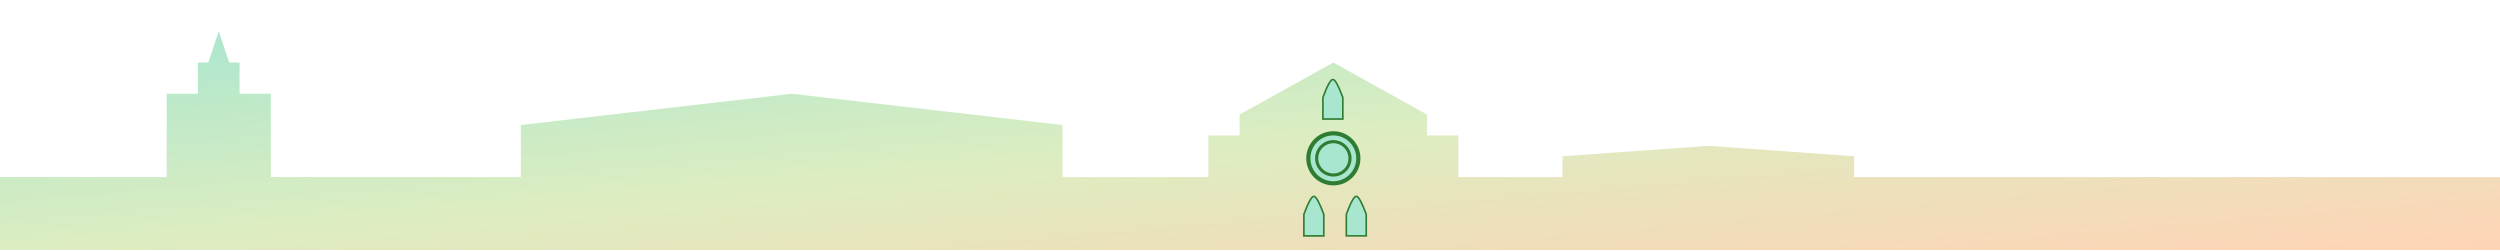
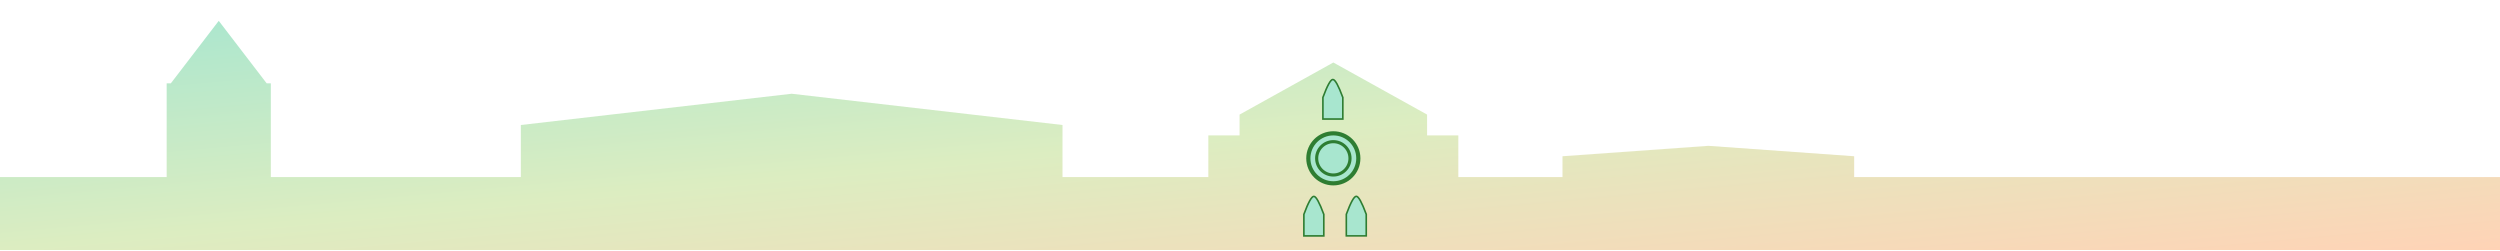
<svg xmlns="http://www.w3.org/2000/svg" class="church-outline" viewBox="0 0 1200 120" preserveAspectRatio="xMidYMax meet" version="1.1" id="svg4">
  <defs id="defs3">
    <linearGradient id="bgGradient" x1="0%" y1="0%" x2="100%" y2="100%">
      <stop offset="0%" style="stop-color:#a8e6cf;stop-opacity:1" id="stop1" />
      <stop offset="50%" style="stop-color:#dcedc1;stop-opacity:1" id="stop2" />
      <stop offset="100%" style="stop-color:#ffd3b6;stop-opacity:1" id="stop3" />
    </linearGradient>
  </defs>
-   <path d="M 0 120     L 0 85     L 80 85     L 80 45     L 95 45     L 95 30     L 100 30     L 105 15     L 110 30     L 115 30     L 115 45     L 130 45     L 130 85     L 250 85     L 250 60     L 380 45     L 510 60     L 510 85     L 580 85     L 580 65     L 595 65     L 595 55     L 640 30     L 685 55     L 685 65     L 700 65     L 700 85     L 750 85     L 750 75     L 820 70     L 890 75     L 890 85     L 1200 85     L 1200 120     Z" fill="url(#bgGradient)" stroke="#2e7d32" stroke-width="3" stroke-linejoin="round" stroke-dasharray="0 0 0 1200" id="path3" />
+   <path d="M 0 120 L 0 85 L 80 85 L 80 40 L 82 40 L 105 10 L 128 40 L 130 40 L 130 85 L 250 85 L 250 60 L 380 45 L 510 60 L 510 85 L 580 85 L 580 65 L 595 65 L 595 55 L 640 30 L 685 55 L 685 65 L 700 65 L 700 85 L 750 85 L 750 75 L 820 70 L 890 75 L 890 85 L 1200 85 L 1200 120 Z" fill="url(#bgGradient)" stroke-linejoin="round" />
  <path d="m 634.994,57.13 v -10.353 q 3.187,-8.628 4.781,-8.628 1.594,0 4.781,8.628 v 10.353 z" fill="#a8e6cf" stroke="#2e7d32" stroke-width="0.787" id="path1-8-2" />
  <circle cx="640" cy="76" r="12" fill="#a8e6cf" stroke="#2e7d32" stroke-width="2" id="circle3" />
  <circle cx="640" cy="76" r="8" fill="none" stroke="#2e7d32" stroke-width="1.5" id="circle4" />
  <path d="m 625.86,113.24 v -10.353 q 3.187,-8.628 4.781,-8.628 1.594,0 4.781,8.628 v 10.353 z" fill="#a8e6cf" stroke="#2e7d32" stroke-width="0.787" id="path1" />
  <path d="m 646.236,113.21 v -10.353 q 3.187,-8.628 4.781,-8.628 1.594,0 4.781,8.628 v 10.353 z" fill="#a8e6cf" stroke="#2e7d32" stroke-width="0.787" id="path1-8" />
</svg>
